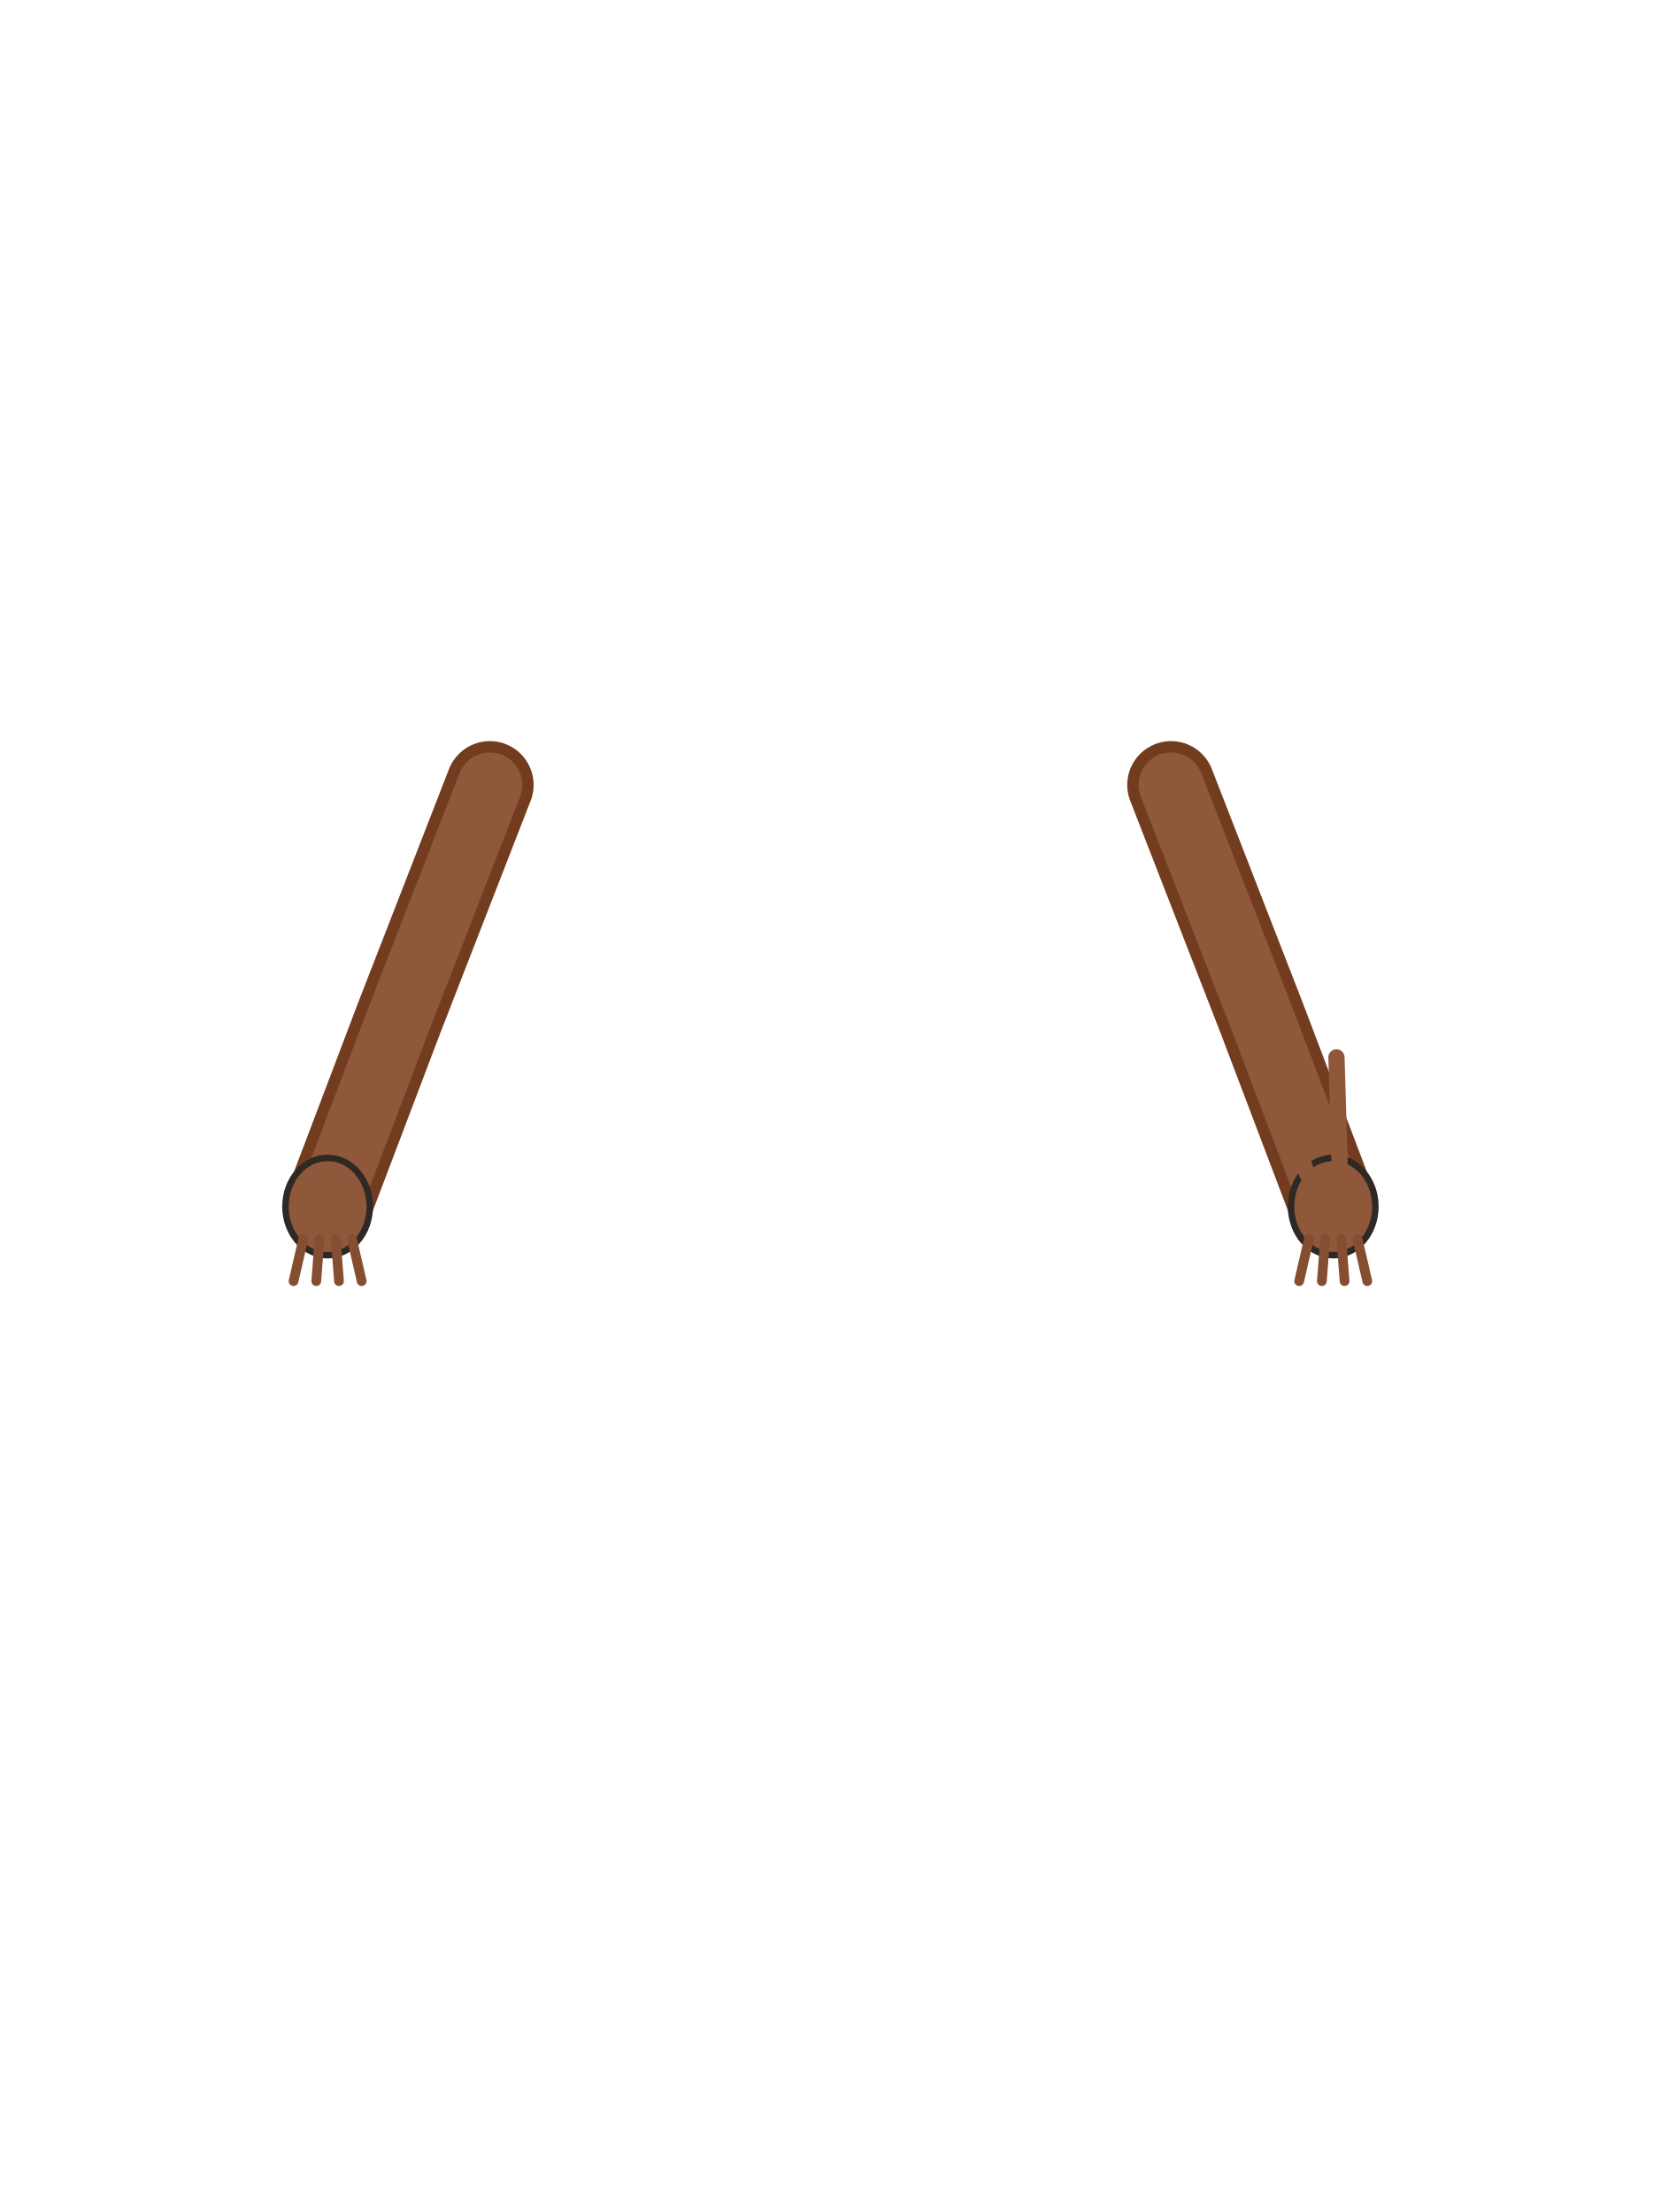
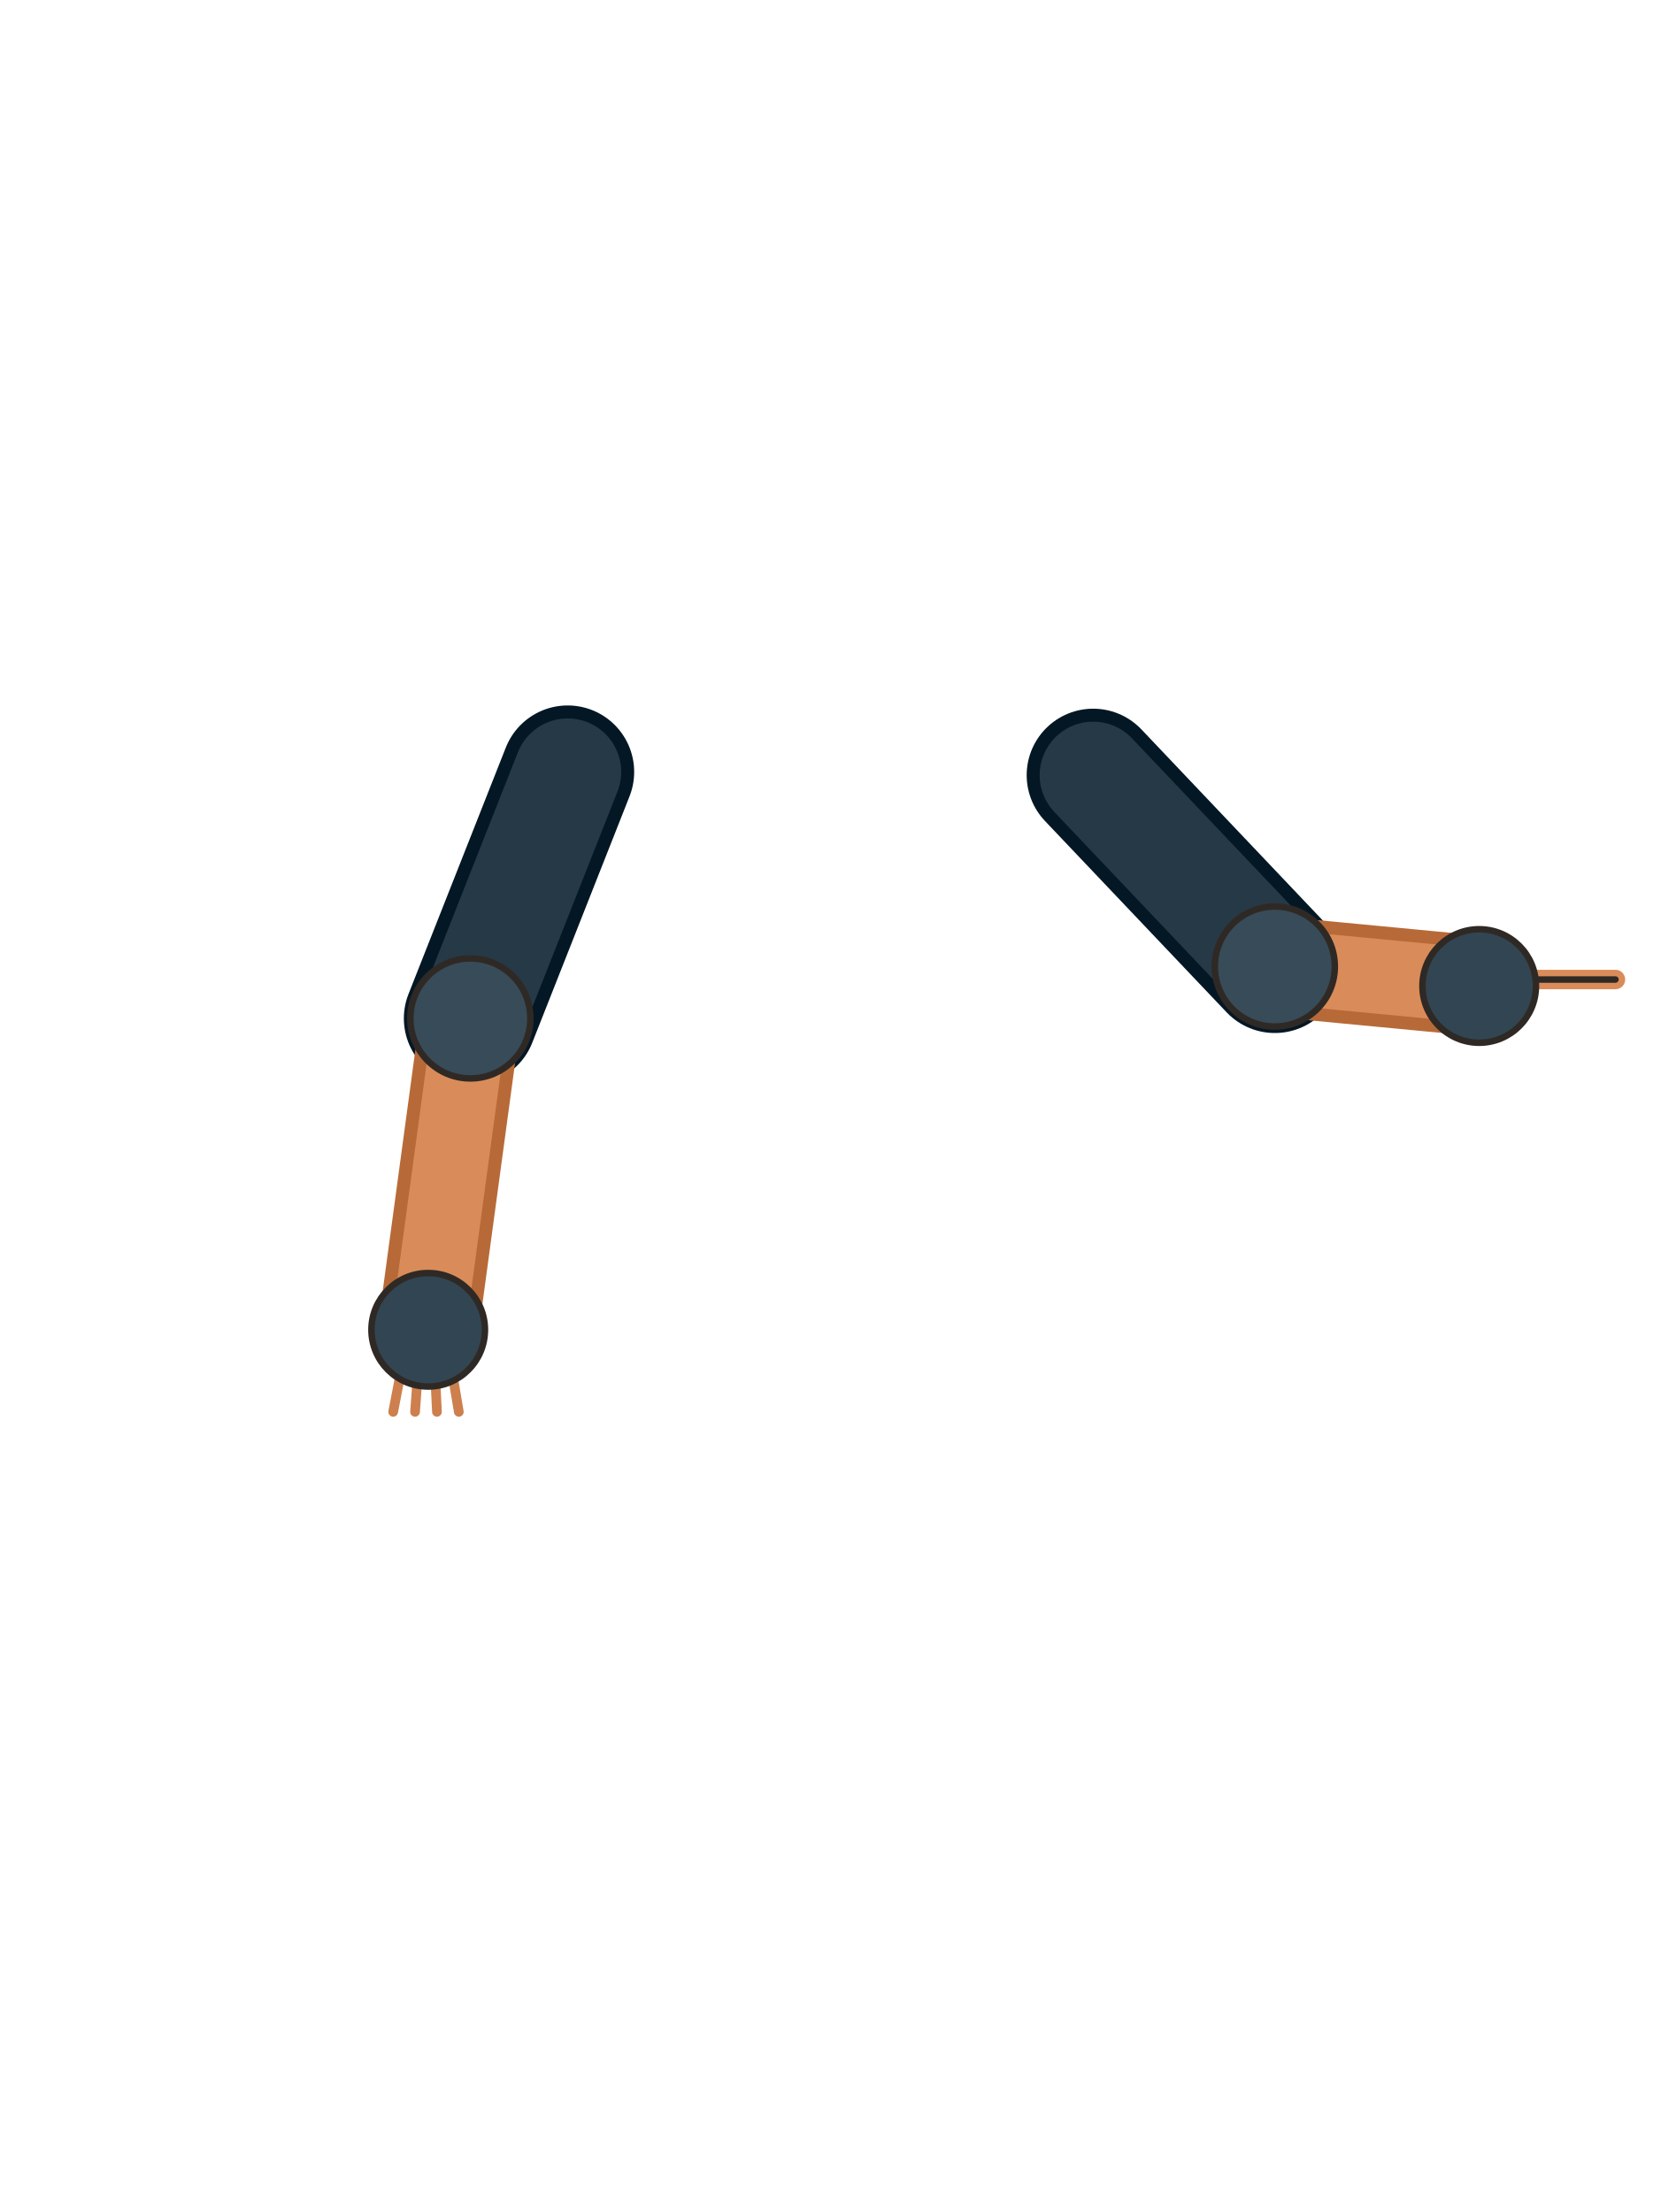
<svg xmlns="http://www.w3.org/2000/svg" baseProfile="full" height="682" version="1.1" viewBox="0 0 512 682" width="512">
  <defs />
-   <polyline fill="none" points="151,242 123,314 101,372" stroke="#733c1f" stroke-linecap="round" stroke-linejoin="round" stroke-width="27" />
-   <polyline fill="none" points="151,242 123,314 101,372" stroke="#8f583b" stroke-linecap="round" stroke-linejoin="round" stroke-width="20" />
-   <ellipse cx="101" cy="372" fill="#8f583b" rx="13" ry="15" stroke="#2f2925" stroke-linecap="round" stroke-linejoin="round" stroke-width="2" />
-   <line stroke="#854e31" stroke-linecap="round" stroke-width="3" x1="93.5" x2="90.5" y1="382" y2="395" />
-   <line stroke="#854e31" stroke-linecap="round" stroke-width="3" x1="98.5" x2="97.5" y1="382" y2="395" />
-   <line stroke="#854e31" stroke-linecap="round" stroke-width="3" x1="103.5" x2="104.5" y1="382" y2="395" />
-   <line stroke="#854e31" stroke-linecap="round" stroke-width="3" x1="108.5" x2="111.5" y1="382" y2="395" />
-   <polyline fill="none" points="361,242 389,314 411,372" stroke="#733c1f" stroke-linecap="round" stroke-linejoin="round" stroke-width="27" />
-   <polyline fill="none" points="361,242 389,314 411,372" stroke="#8f583b" stroke-linecap="round" stroke-linejoin="round" stroke-width="20" />
-   <ellipse cx="411" cy="372" fill="#8f583b" rx="13" ry="15" stroke="#2f2925" stroke-linecap="round" stroke-linejoin="round" stroke-width="2" />
-   <line stroke="#854e31" stroke-linecap="round" stroke-width="3" x1="403.5" x2="400.5" y1="382" y2="395" />
-   <line stroke="#854e31" stroke-linecap="round" stroke-width="3" x1="408.5" x2="407.5" y1="382" y2="395" />
-   <line stroke="#854e31" stroke-linecap="round" stroke-width="3" x1="413.5" x2="414.5" y1="382" y2="395" />
-   <line stroke="#854e31" stroke-linecap="round" stroke-width="3" x1="418.5" x2="421.5" y1="382" y2="395" />
-   <line stroke="#8f583b" stroke-linecap="round" stroke-width="5" x1="403" x2="391" y1="362" y2="330" />
-   <line stroke="#8f583b" stroke-linecap="round" stroke-width="5" x1="413" x2="412" y1="360" y2="326" />
+   <polyline fill="none" points="175,238 145,314" stroke="#041724" stroke-linecap="round" stroke-linejoin="round" stroke-width="41" />
+   <polyline fill="none" points="175,238 145,314" stroke="#263946" stroke-linecap="round" stroke-linejoin="round" stroke-width="33" />
+   <polyline fill="none" points="145,314 132,410" stroke="#b76a37" stroke-linecap="round" stroke-linejoin="round" stroke-width="31" />
+   <polyline fill="none" points="145,314 132,410" stroke="#d98c59" stroke-linecap="round" stroke-linejoin="round" stroke-width="23" />
+   <circle cx="145" cy="314" fill="#384b58" r="18.5" stroke="#2f2925" stroke-width="2" />
+   <ellipse cx="132" cy="410" fill="#d98c59" rx="13.8" ry="17.25" stroke="#2f2925" stroke-linecap="round" stroke-linejoin="round" stroke-width="2" />
+   <line stroke="#cd804d" stroke-linecap="round" stroke-width="2.99" x1="138.923" x2="141.443" y1="420.35" y2="435.3" />
+   <line stroke="#cd804d" stroke-linecap="round" stroke-width="2.99" x1="133.978" x2="134.698" y1="420.35" y2="435.3" />
+   <line stroke="#cd804d" stroke-linecap="round" stroke-width="2.99" x1="129.033" x2="127.953" y1="420.35" y2="435.3" />
+   <line stroke="#cd804d" stroke-linecap="round" stroke-width="2.99" x1="124.088" x2="121.208" y1="420.35" y2="435.3" />
+   <circle cx="132" cy="410" fill="#324552" r="17.5" stroke="#2f2925" stroke-width="2" />
+   <polyline fill="none" points="337,239 393,298" stroke="#041724" stroke-linecap="round" stroke-linejoin="round" stroke-width="41" />
+   <polyline fill="none" points="337,239 393,298" stroke="#263946" stroke-linecap="round" stroke-linejoin="round" stroke-width="33" />
+   <polyline fill="none" points="393,298 456,304" stroke="#b76a37" stroke-linecap="round" stroke-linejoin="round" stroke-width="31" />
+   <polyline fill="none" points="393,298 456,304" stroke="#d98c59" stroke-linecap="round" stroke-linejoin="round" stroke-width="23" />
+   <circle cx="393" cy="298" fill="#384b58" r="18.5" stroke="#2f2925" stroke-width="2" />
+   <line stroke="#d98c59" stroke-linecap="round" stroke-width="6" x1="453" x2="498" y1="302" y2="302" />
+   <line stroke="#2f2925" stroke-linecap="round" stroke-width="2" x1="453" x2="498" y1="302" y2="302" />
+   <circle cx="456" cy="304" fill="#324552" r="17.5" stroke="#2f2925" stroke-width="2" />
</svg>
